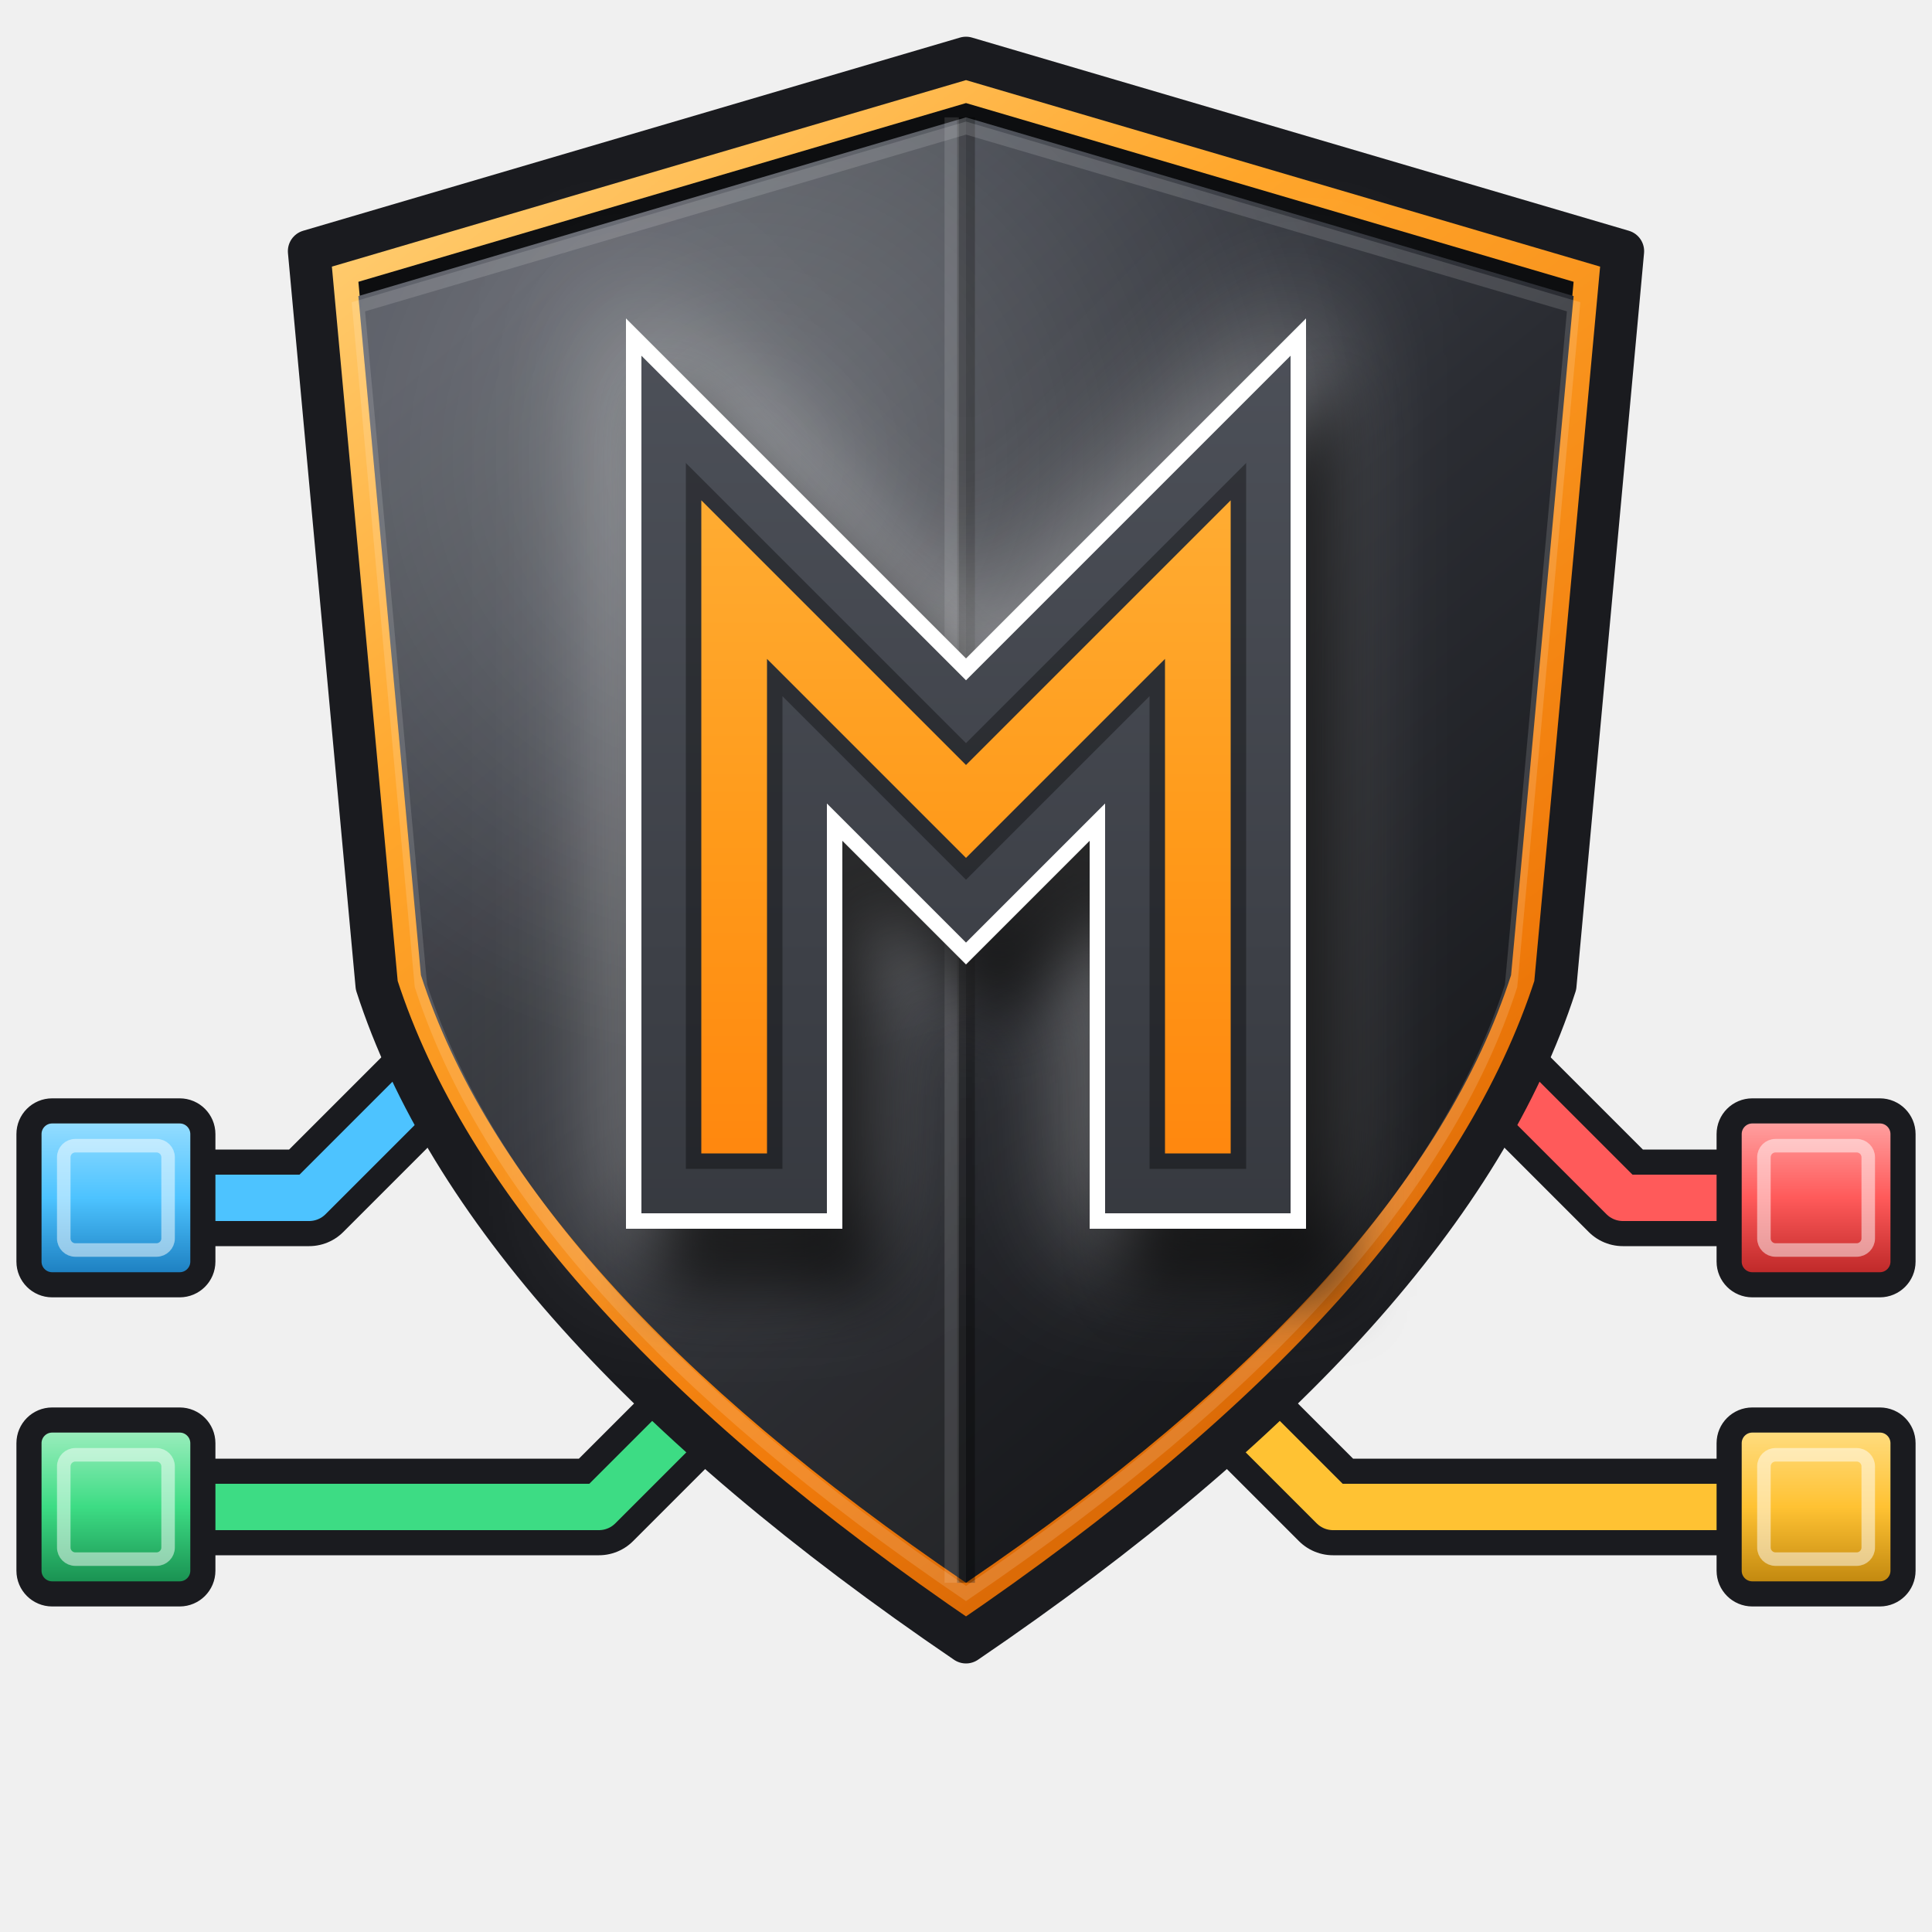
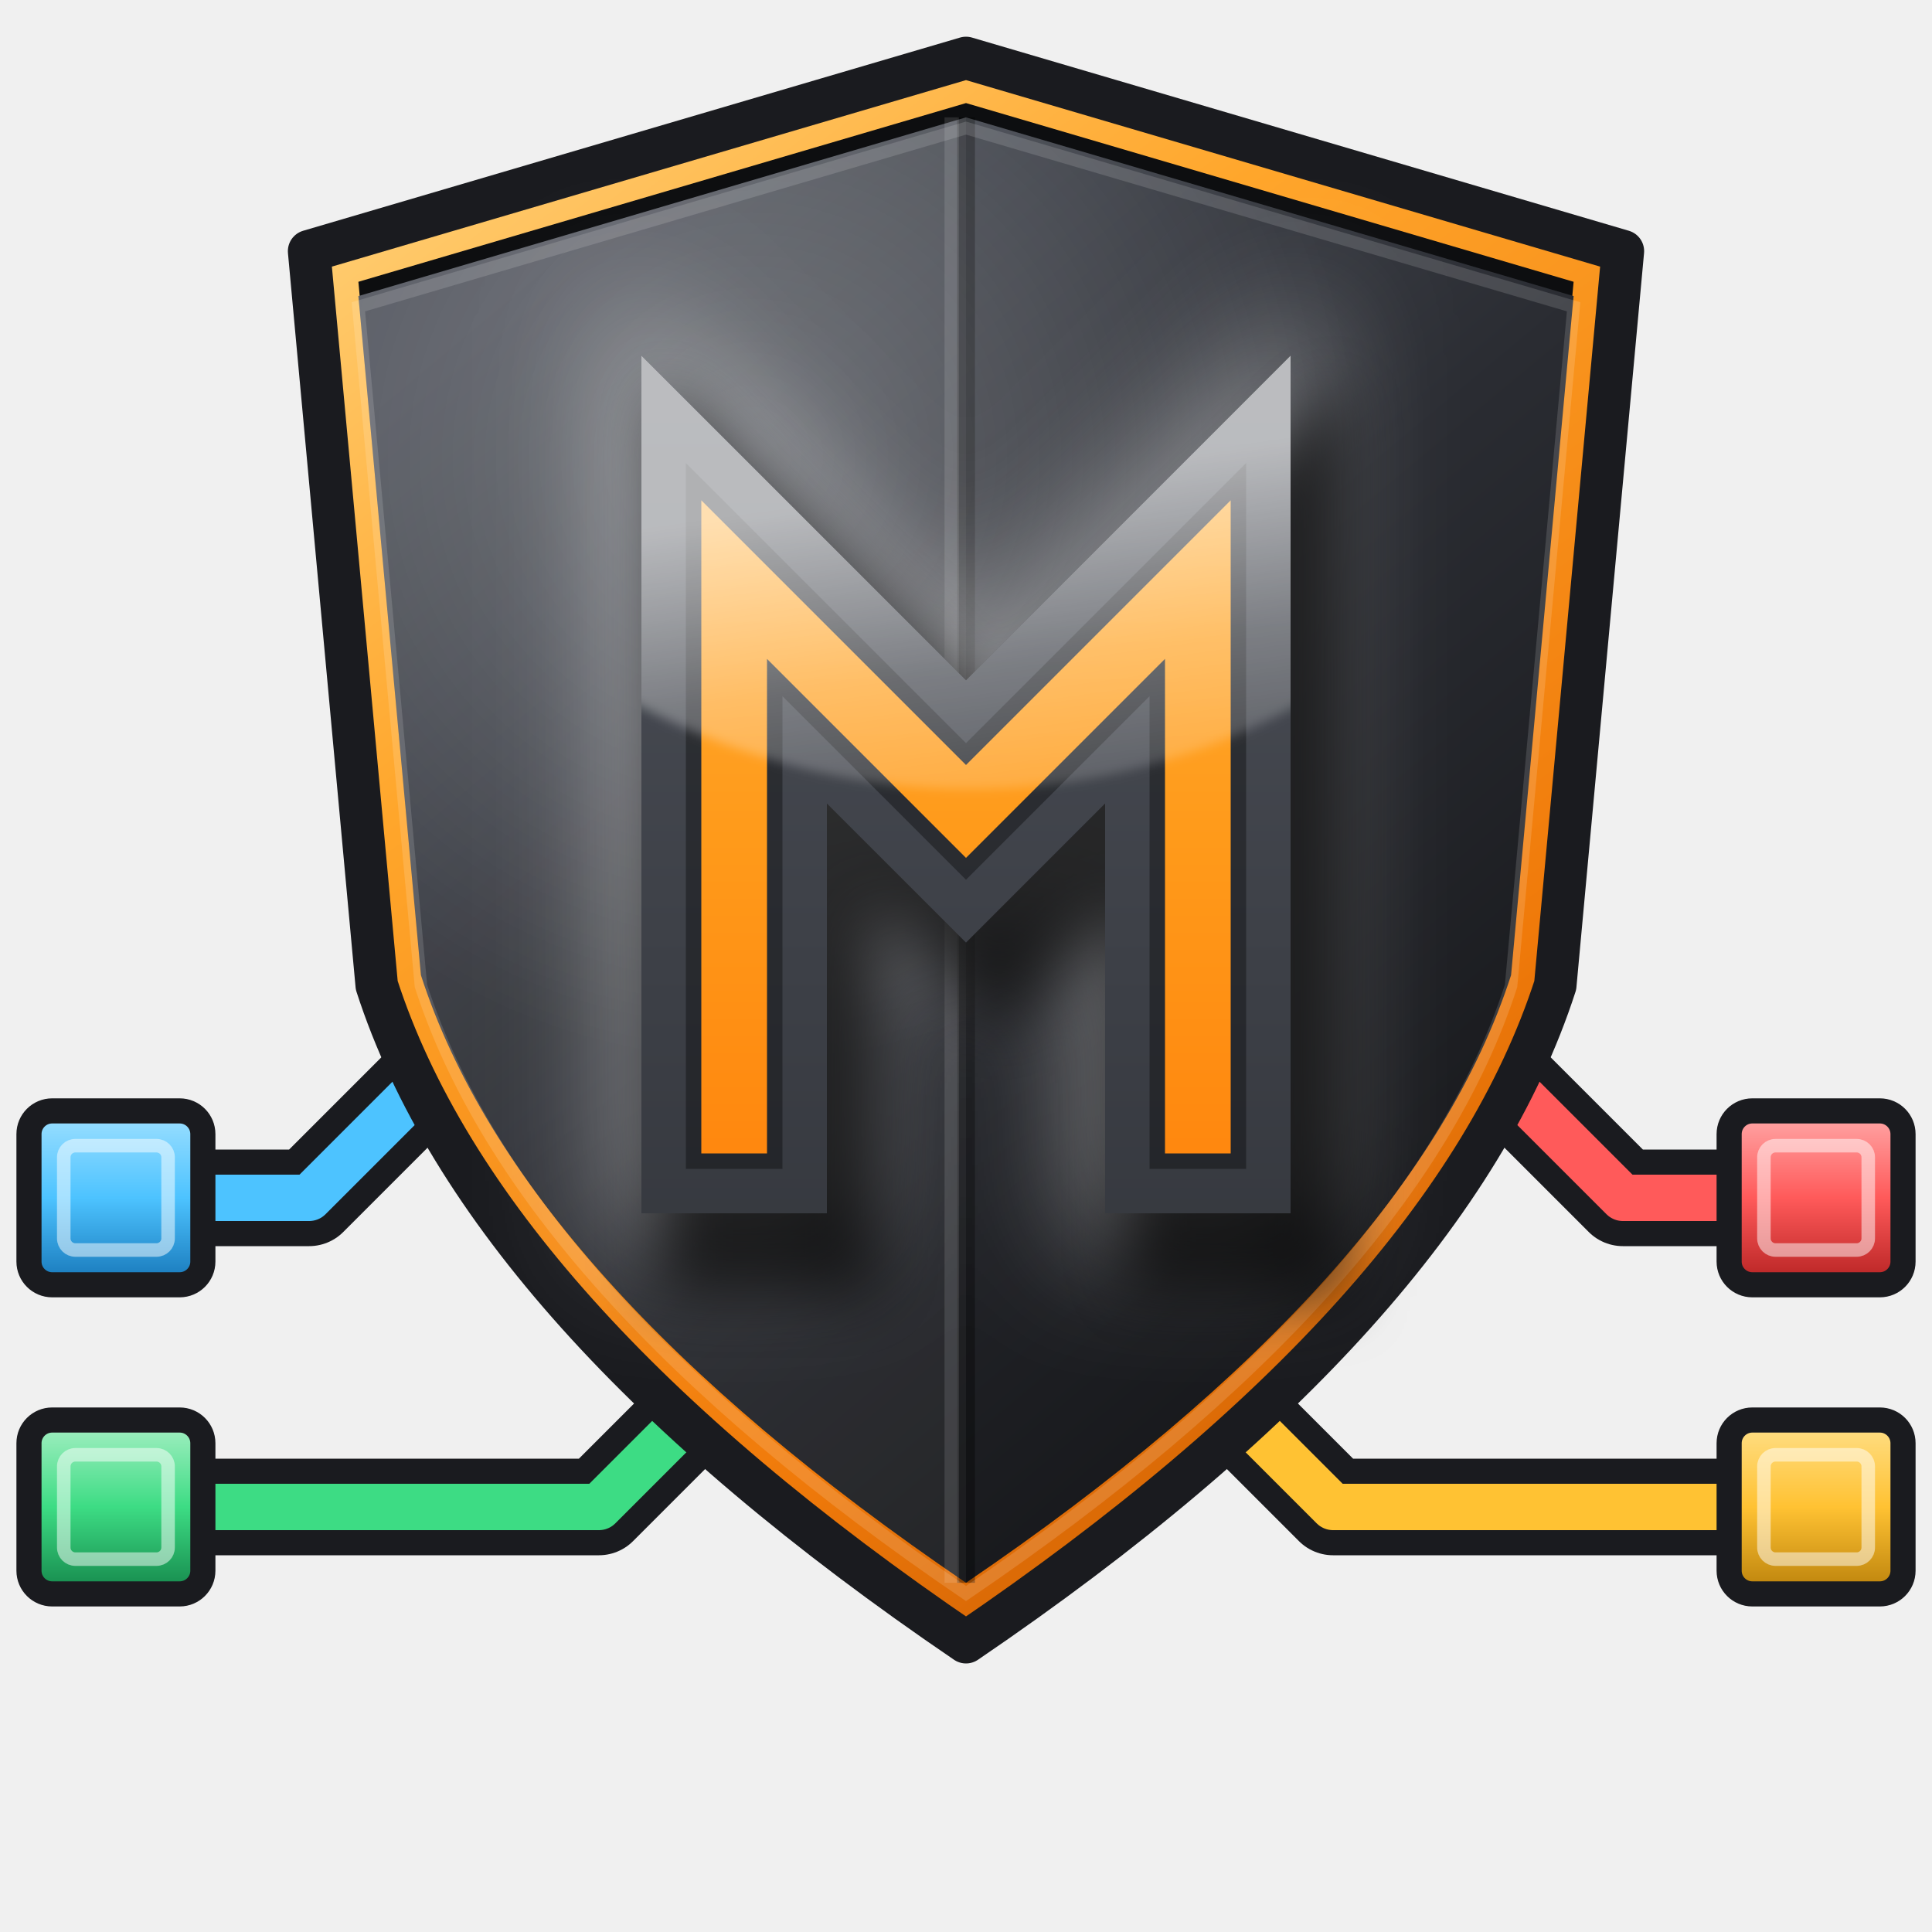
<svg xmlns="http://www.w3.org/2000/svg" viewBox="0 0 100 100" role="img" aria-label="MIRA">
  <defs>
    <path id="schild" d="M50 3L84 13L80.5 51Q75 68 50 85Q25 68 19.5 51L16 13Z" />
    <path id="feld" d="M50 12.2L76.6 20.2L74 48.5Q69.5 60.5 50 72.6Q30.5 60.5 26 48.5L23.4 20.2Z" />
    <linearGradient id="randmetall" x1="20" y1="5" x2="80" y2="85" gradientUnits="userSpaceOnUse">
      <stop offset="0" stop-color="#ffd27a" />
      <stop offset=".3" stop-color="#ffa62b" />
      <stop offset=".7" stop-color="#f07a0a" />
      <stop offset="1" stop-color="#b85000" />
    </linearGradient>
    <linearGradient id="feldmetall" x1="25" y1="12" x2="75" y2="72" gradientUnits="userSpaceOnUse">
      <stop offset="0" stop-color="#4a4e57" />
      <stop offset=".5" stop-color="#2a2c32" />
      <stop offset="1" stop-color="#16171a" />
    </linearGradient>
    <radialGradient id="licht" cx="38" cy="22" r="34" gradientUnits="userSpaceOnUse">
      <stop offset="0" stop-color="#fff" stop-opacity=".22" />
      <stop offset="1" stop-color="#fff" stop-opacity="0" />
    </radialGradient>
    <linearGradient id="links" x1="0" y1="6" x2="0" y2="78" gradientUnits="userSpaceOnUse">
      <stop offset="0" stop-color="#4a4e57" />
      <stop offset=".6" stop-color="#2e3036" />
      <stop offset="1" stop-color="#1f2125" />
    </linearGradient>
    <linearGradient id="rechts" x1="0" y1="6" x2="0" y2="78" gradientUnits="userSpaceOnUse">
      <stop offset="0" stop-color="#33363d" />
      <stop offset=".6" stop-color="#202226" />
      <stop offset="1" stop-color="#141518" />
    </linearGradient>
    <linearGradient id="orange" x1="0" y1="6" x2="0" y2="80" gradientUnits="userSpaceOnUse">
      <stop offset="0" stop-color="#ffc04d" />
      <stop offset=".5" stop-color="#ff9a1a" />
      <stop offset="1" stop-color="#ff7000" />
    </linearGradient>
    <linearGradient id="glanz" x1="0" y1="6" x2="0" y2="50" gradientUnits="userSpaceOnUse">
      <stop offset="0" stop-color="#fff" stop-opacity=".22" />
      <stop offset="1" stop-color="#fff" stop-opacity="0" />
    </linearGradient>
    <linearGradient id="anthrazit" x1="0" y1="0" x2="0" y2="100" gradientUnits="userSpaceOnUse">
      <stop offset="0" stop-color="#555962" />
      <stop offset="1" stop-color="#25272c" />
    </linearGradient>
    <path id="lMail" d="M10.5 62H16L27 51" />
    <path id="lIdent" d="M10.5 78H31L42 67" />
    <path id="lRout" d="M89.5 78H69L58 67" />
    <path id="lAcc" d="M89.5 62H84L73 51" />
    <g id="bahnen">
      <use href="#lMail" />
      <use href="#lIdent" />
      <use href="#lRout" />
      <use href="#lAcc" />
    </g>
    <linearGradient id="pMail" x1="0" y1="0" x2="0" y2="1">
      <stop offset="0" stop-color="#9fe0ff" />
      <stop offset=".5" stop-color="#4dc3ff" />
      <stop offset="1" stop-color="#1676b8" />
    </linearGradient>
    <linearGradient id="pIdent" x1="0" y1="0" x2="0" y2="1">
      <stop offset="0" stop-color="#a8f0c5" />
      <stop offset=".5" stop-color="#3ddc84" />
      <stop offset="1" stop-color="#14864a" />
    </linearGradient>
    <linearGradient id="pRout" x1="0" y1="0" x2="0" y2="1">
      <stop offset="0" stop-color="#ffe08a" />
      <stop offset=".5" stop-color="#ffc233" />
      <stop offset="1" stop-color="#b9800a" />
    </linearGradient>
    <linearGradient id="pAcc" x1="0" y1="0" x2="0" y2="1">
      <stop offset="0" stop-color="#ffaaaa" />
      <stop offset=".5" stop-color="#ff5a5a" />
      <stop offset="1" stop-color="#b52222" />
    </linearGradient>
    <path id="m" d="M38 58V30L50 42L62 30V58" fill="none" stroke-linecap="square" stroke-linejoin="miter" stroke-miterlimit="10" />
    <filter id="mschein" filterUnits="userSpaceOnUse" x="0" y="0" width="100" height="100">
      <feGaussianBlur stdDeviation="3.2" />
    </filter>
    <filter id="mschatten" filterUnits="userSpaceOnUse" x="0" y="0" width="100" height="100">
      <feGaussianBlur stdDeviation="1.6" />
    </filter>
+     <mask id="mform" maskUnits="userSpaceOnUse" x="0" y="0" width="100" height="100">
+       <use href="#m" stroke="#fff" stroke-width="9.6" />
+     </mask>
+     <linearGradient id="mspiegel" x1="0" y1="25" x2="0" y2="42" gradientUnits="userSpaceOnUse">
+       <stop offset="0" stop-color="#fff" stop-opacity=".62" />
+       <stop offset=".55" stop-color="#fff" stop-opacity=".3" />
+       <stop offset="1" stop-color="#fff" stop-opacity=".14" />
+     </linearGradient>
+     <filter id="mbogenweich" filterUnits="userSpaceOnUse" x="-20" y="-80" width="140" height="140">
+       <feGaussianBlur stdDeviation=".3" />
+     </filter>
    <mask id="mkern" maskUnits="userSpaceOnUse" x="0" y="0" width="100" height="100">
      <use href="#m" stroke="#fff" stroke-width="3.4" />
    </mask>
  </defs>
  <g fill="none" stroke-linejoin="round" stroke-linecap="butt">
    <use href="#bahnen" stroke="#1a1b1f" stroke-width="5" />
    <use href="#lMail" stroke="#4dc3ff" stroke-width="2.4" />
    <use href="#lIdent" stroke="#3ddc84" stroke-width="2.4" />
    <use href="#lRout" stroke="#ffc233" stroke-width="2.4" />
    <use href="#lAcc" stroke="#ff5a5a" stroke-width="2.4" />
  </g>
  <use href="#schild" fill="url(#randmetall)" stroke="#1a1b1f" stroke-width="2.2" stroke-linejoin="round" />
  <g transform="translate(50 44) scale(.925) translate(-50 -44)">
    <use href="#schild" fill="#0d0e10" transform="translate(0 -.8)" />
    <use href="#schild" fill="url(#feldmetall)" />
    <path d="M50 3V85" stroke="#000" stroke-opacity=".35" stroke-width="1" />
    <path d="M50 3V85" stroke="#fff" stroke-opacity=".12" stroke-width=".8" transform="translate(-.8 0)" />
    <path d="M50 3L16 13L19.5 51Q25 68 50 85Z" fill="#fff" fill-opacity=".05" />
    <use href="#schild" fill="url(#licht)" />
    <use href="#schild" fill="none" stroke="#fff" stroke-opacity=".14" stroke-width=".7" transform="translate(0 .6)" />
  </g>
  <use href="#m" stroke="#fff" stroke-width="13" opacity=".4" filter="url(#mschein)" />
  <use href="#m" stroke="#000" stroke-width="11.4" opacity=".7" transform="translate(1.8 3.4)" filter="url(#mschatten)" />
-   <use href="#m" stroke="#ffffff" stroke-width="11.2" />
  <use href="#m" stroke="url(#anthrazit)" stroke-width="9.6" />
  <use href="#m" stroke="#000" stroke-opacity=".35" stroke-width="5" />
  <g mask="url(#mkern)">
    <use href="#m" stroke="#b54a00" stroke-width="4.4" />
    <use href="#m" stroke="url(#orange)" stroke-width="4.4" transform="translate(0 .45)" />
+   </g>
+   <g mask="url(#mform)">
+     <ellipse cx="48" cy="-10" rx="42" ry="51" transform="rotate(-8 48 -10)" fill="url(#mspiegel)" filter="url(#mbogenweich)" />
  </g>
  <g stroke="#1a1b1f" stroke-width="1.3">
    <rect x="1.5" y="57.5" width="9" height="9" rx="1.2" fill="url(#pMail)" />
    <rect x="1.5" y="73.5" width="9" height="9" rx="1.2" fill="url(#pIdent)" />
    <rect x="89.5" y="73.5" width="9" height="9" rx="1.2" fill="url(#pRout)" />
    <rect x="89.5" y="57.5" width="9" height="9" rx="1.2" fill="url(#pAcc)" />
  </g>
  <g fill="none" stroke="#fff" stroke-opacity=".5" stroke-width=".7">
    <rect x="3.3" y="59.3" width="5.4" height="5.4" rx=".6" />
    <rect x="3.3" y="75.3" width="5.4" height="5.4" rx=".6" />
    <rect x="91.3" y="75.3" width="5.4" height="5.4" rx=".6" />
    <rect x="91.3" y="59.3" width="5.4" height="5.4" rx=".6" />
  </g>
</svg>
